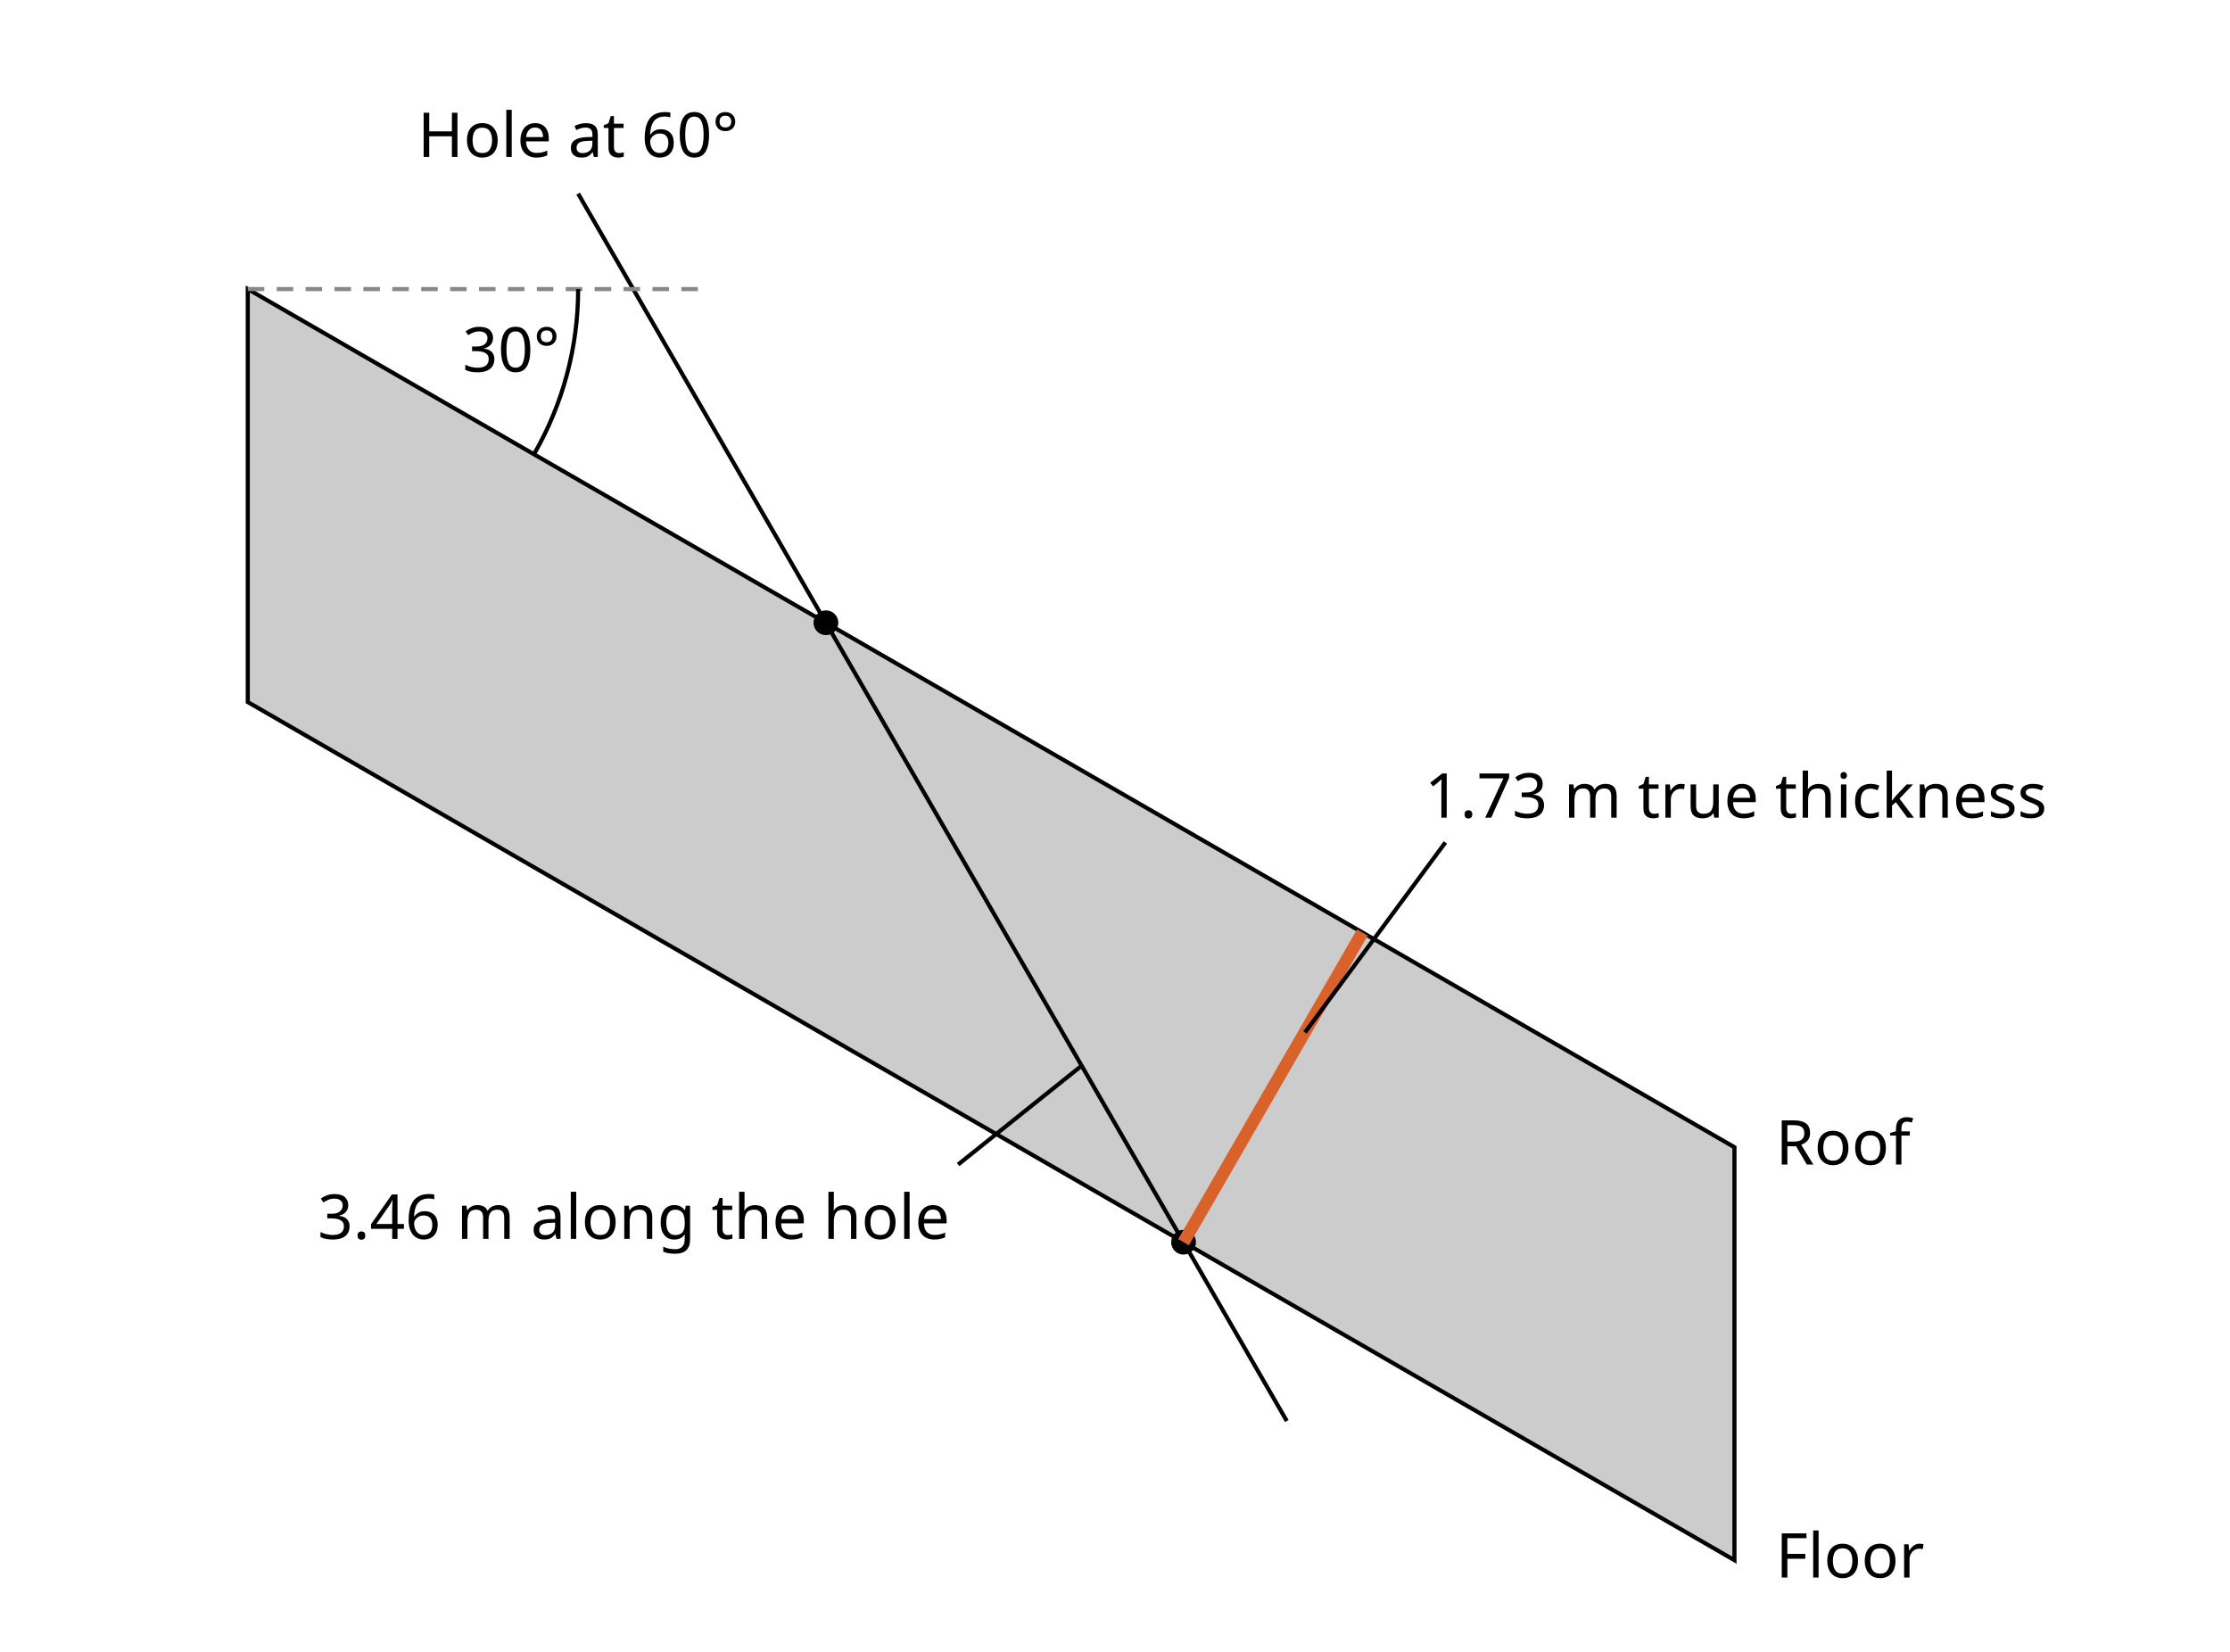
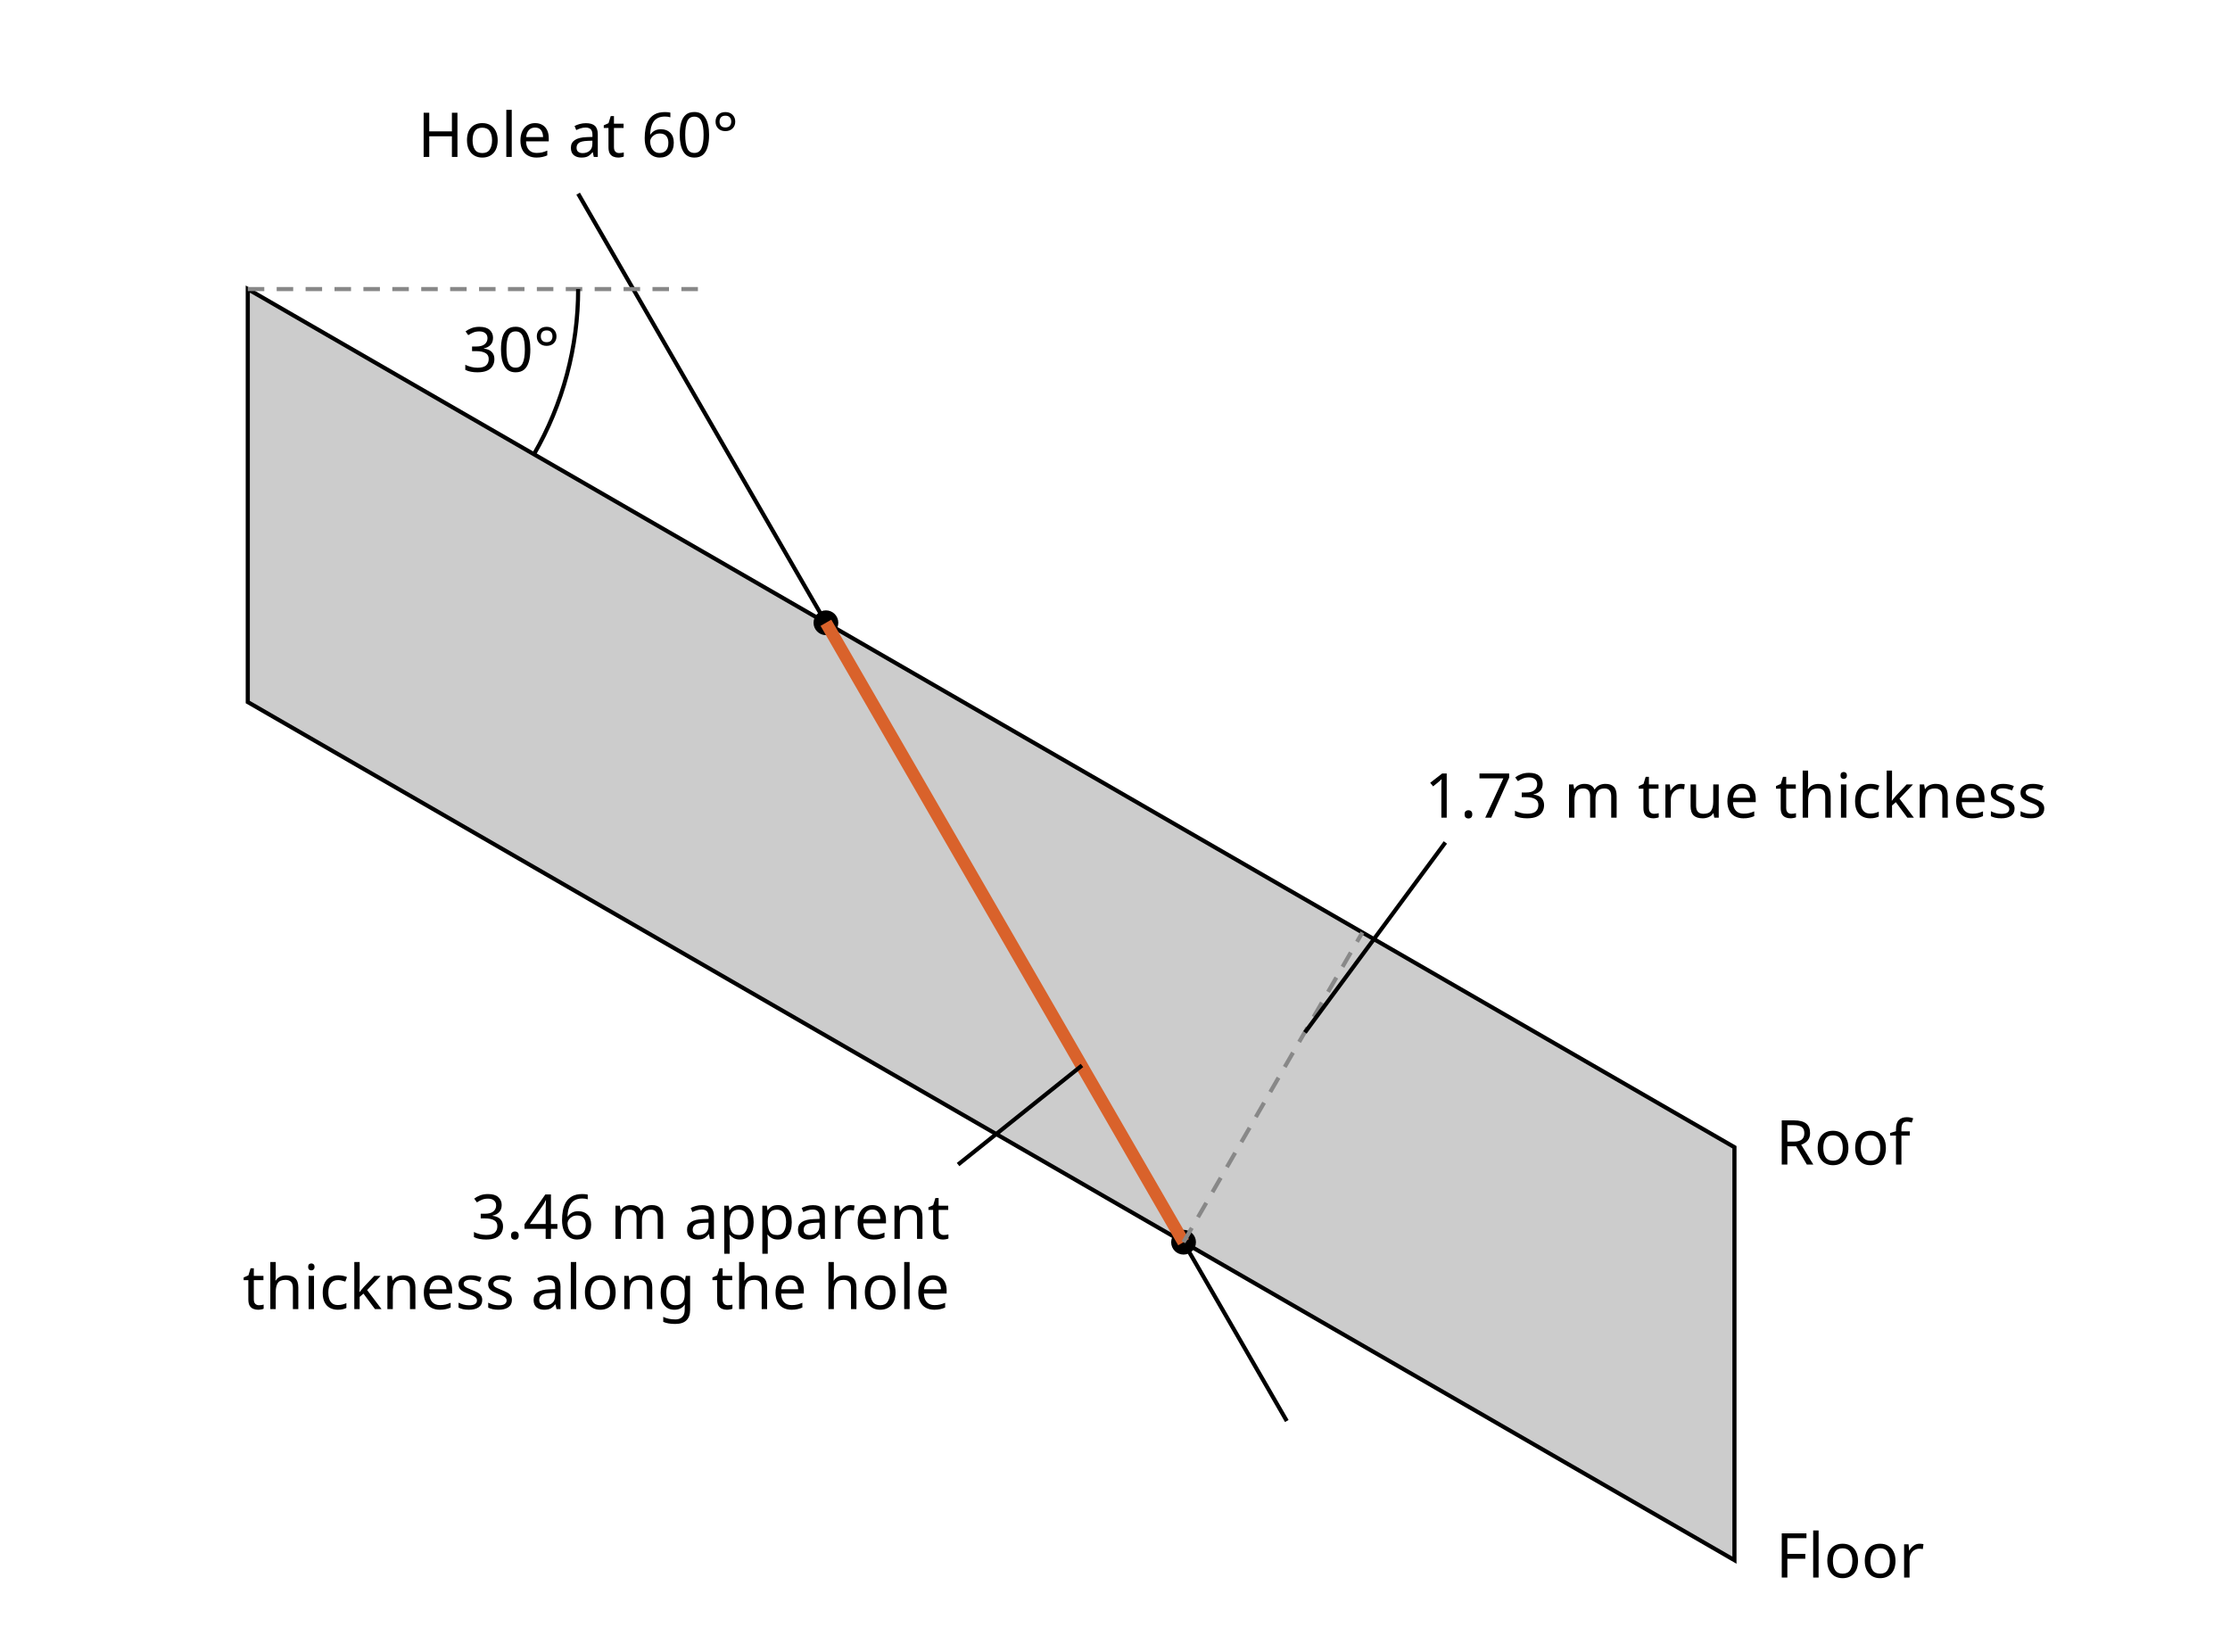
- <svg xmlns="http://www.w3.org/2000/svg" viewBox="0 0 540 400" width="540" height="400" role="img" aria-label="Section along the dip of the same seam, dipping 30 degrees: a hole drilled at 60 degrees down the dip cuts the roof and the floor 3.46 m apart along the hole, and the true thickness between those two points, square to the bedding, is still 1.73 m">
+ <svg xmlns="http://www.w3.org/2000/svg" viewBox="0 0 540 400" width="540" height="400" role="img" aria-label="Section along the dip of the same seam: a hole at 60 degrees down the dip logs 3.46 m from roof to floor along the hole, in orange, and the true thickness, dashed grey, is still 1.73 m">
  <polygon points="60,70 420,277.8 420,377.8 60,170" stroke="#000" stroke-width="1" fill="#ccc" />
  <line x1="140" y1="46.9" x2="311.6" y2="344.1" stroke="#000" stroke-width="1" />
  <circle cx="200" cy="150.8" r="3" fill="#000" />
  <circle cx="286.6" cy="300.8" r="3" fill="#000" />
  <line x1="60" y1="70" x2="170" y2="70" stroke="#888" stroke-width="1" stroke-dasharray="4 3" />
  <path d="M140 70 A80 80 0 0 1 129.3 110" stroke="#000" stroke-width="1" fill="none" />
-   <line x1="286.6" y1="300.8" x2="329.9" y2="225.8" stroke="#d9622b" stroke-width="3" />
+   <line x1="200" y1="150.8" x2="286.6" y2="300.8" stroke="#d9622b" stroke-width="3" />
+   <line x1="286.6" y1="300.8" x2="329.9" y2="225.8" stroke="#888" stroke-width="1" stroke-dasharray="4 3" />
  <line x1="232" y1="282" x2="262" y2="258" stroke="#000" stroke-width="1" />
  <line x1="350" y1="204" x2="316" y2="250" stroke="#000" stroke-width="1" />
  <g font-family="sans-serif" font-size="15" fill="#000">
    <text x="140" y="38" text-anchor="middle">Hole at 60°</text>
-     <text x="230" y="300" text-anchor="end">3.46 m along the hole</text>
+     <text x="230" y="300" text-anchor="end">3.46 m apparent</text>
+     <text x="230" y="317" text-anchor="end">thickness along the hole</text>
    <text x="345" y="198">1.73 m true thickness</text>
    <text x="112" y="90">30°</text>
    <text x="430" y="282">Roof</text>
    <text x="430" y="382">Floor</text>
  </g>
</svg>
